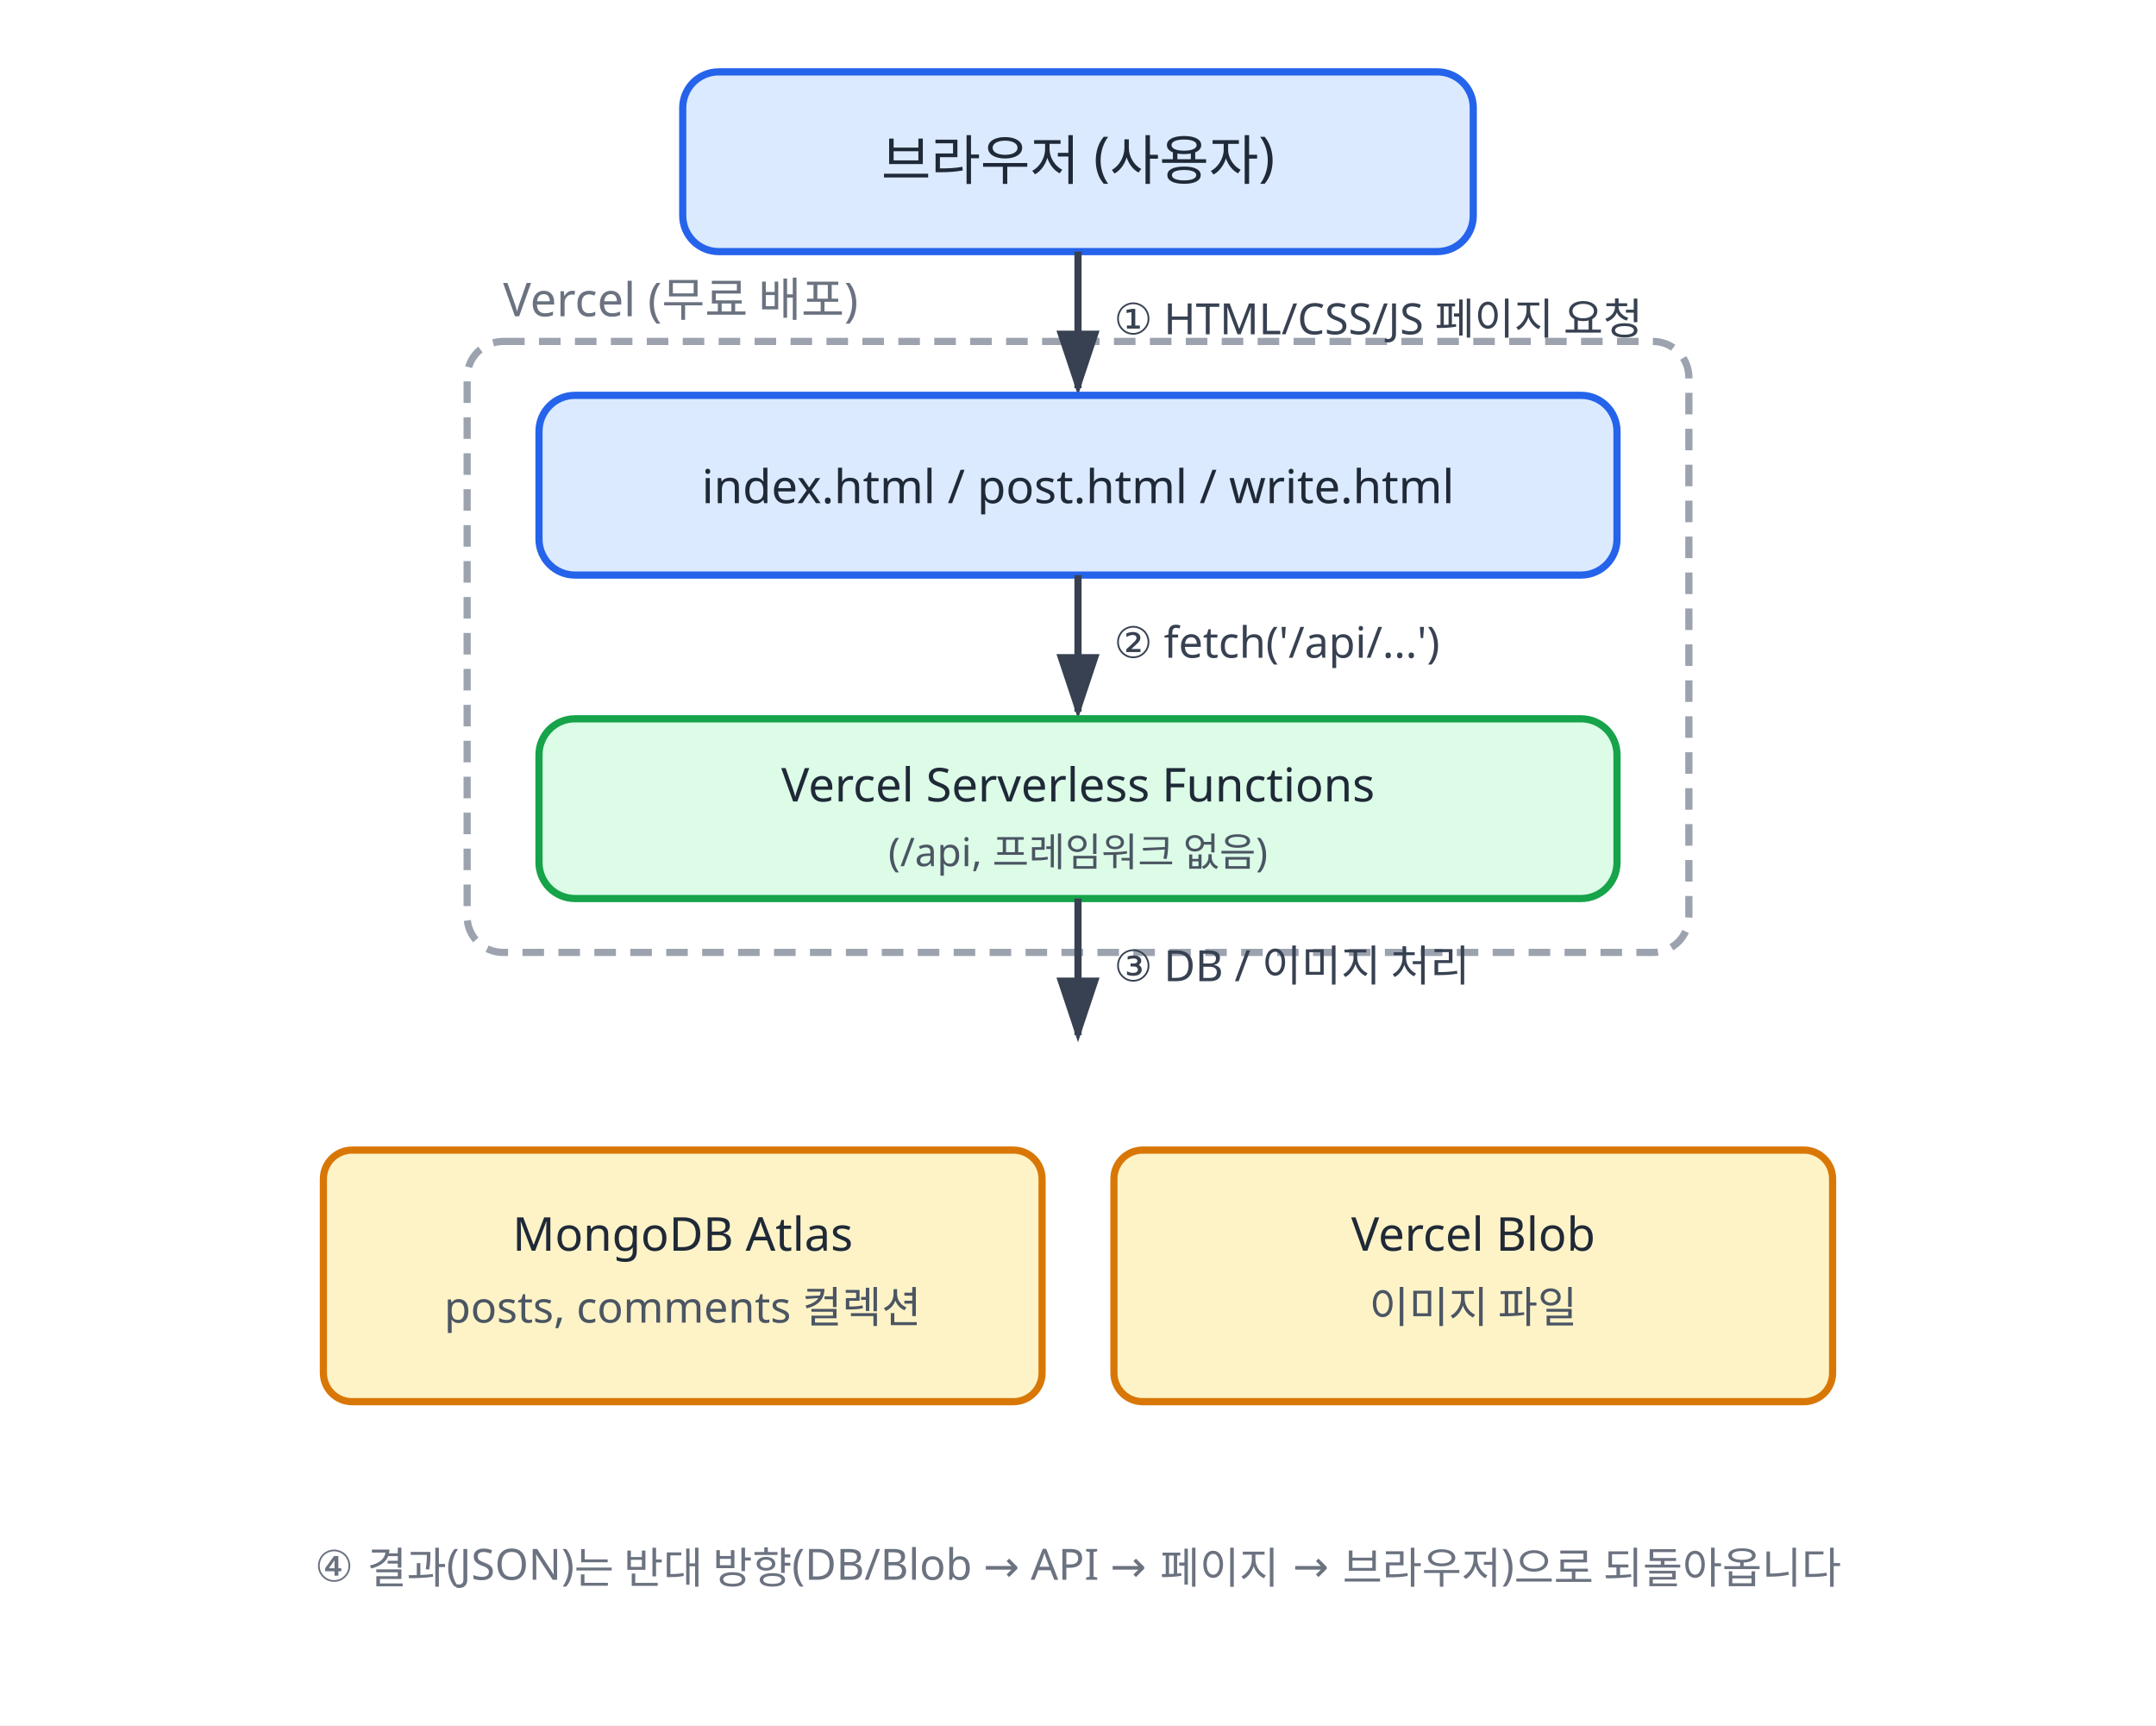
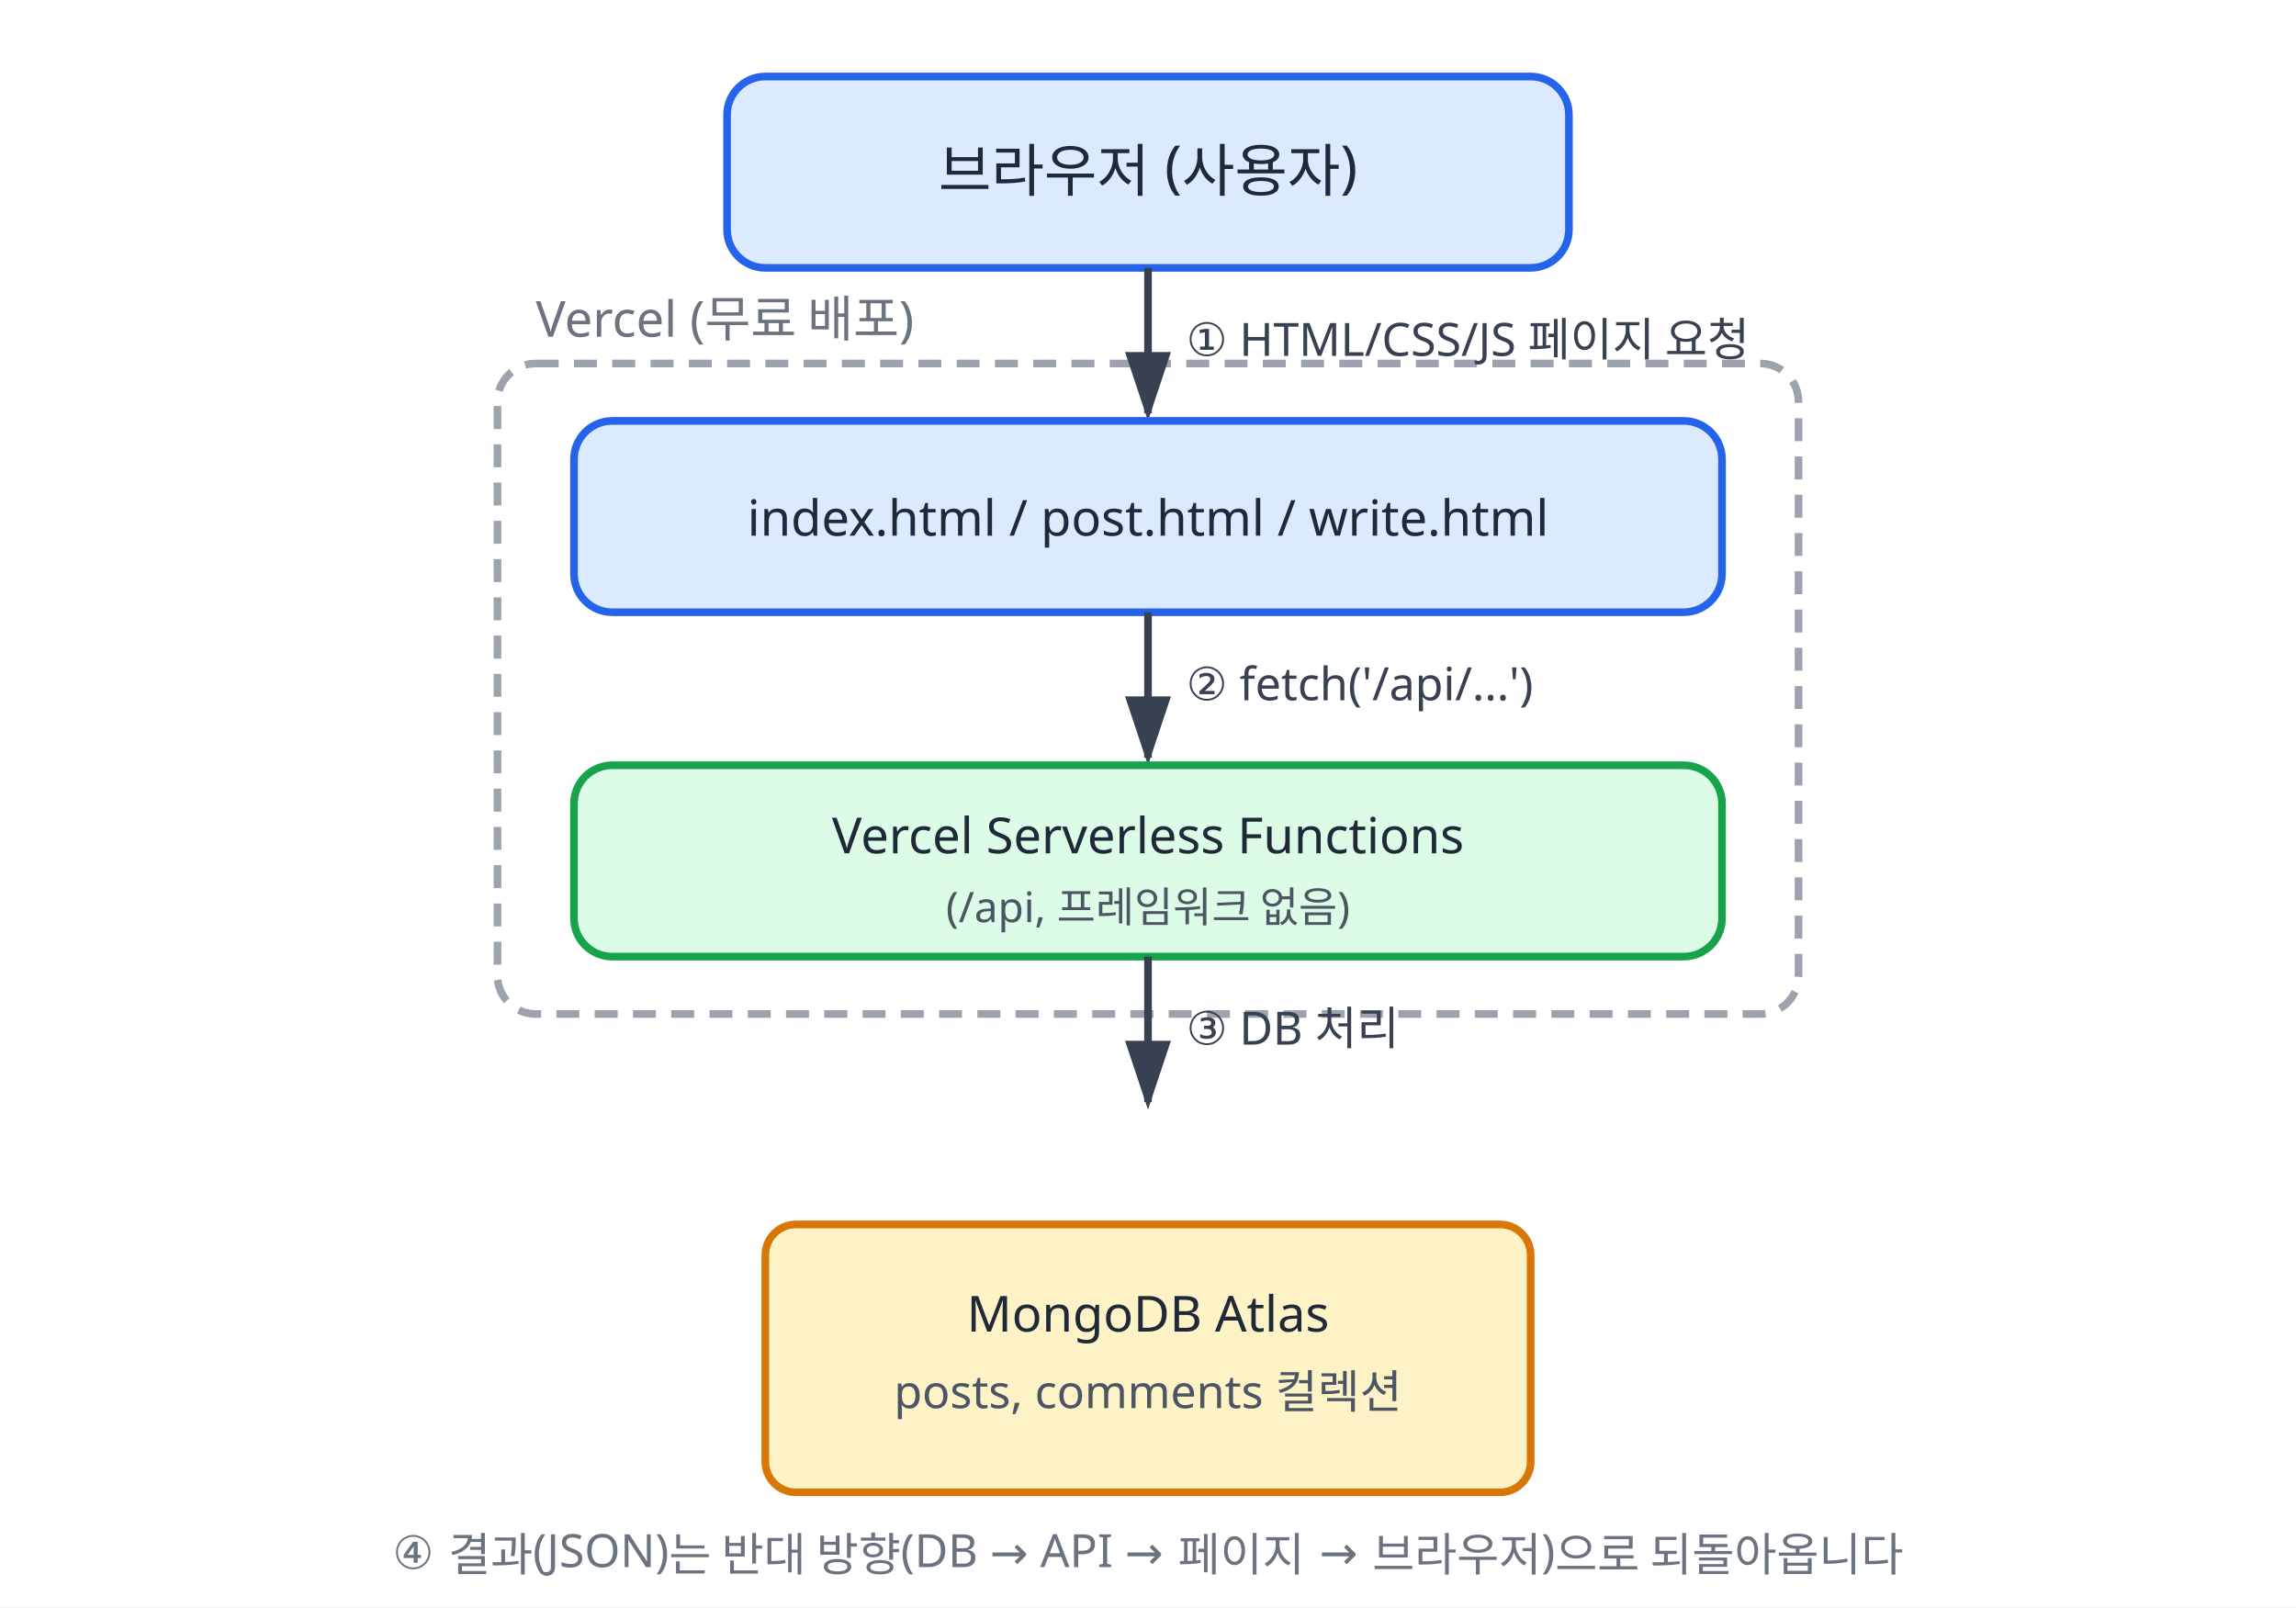
- <svg xmlns="http://www.w3.org/2000/svg" viewBox="0 0 600 480" font-family="sans-serif">
+ <svg xmlns="http://www.w3.org/2000/svg" viewBox="0 0 600 420" font-family="sans-serif">
  <defs>
    <marker id="arrow" markerWidth="10" markerHeight="10" refX="8" refY="3" orient="auto" markerUnits="strokeWidth">
      <path d="M0,0 L0,6 L9,3 z" fill="#374151" />
    </marker>
  </defs>
-   <rect x="0" y="0" width="600" height="480" fill="#ffffff" />
+   <rect x="0" y="0" width="600" height="420" fill="#ffffff" />
  <rect x="130" y="95" width="340" height="170" rx="10" fill="none" stroke="#9CA3AF" stroke-width="2" stroke-dasharray="6,4" />
  <text x="140" y="88" font-size="13" fill="#6B7280">Vercel (무료 배포)</text>
  <rect x="190" y="20" width="220" height="50" rx="10" fill="#DBEAFE" stroke="#2563EB" stroke-width="2" />
  <text x="300" y="50" text-anchor="middle" font-size="15" fill="#1f2937">브라우저 (사용자)</text>
  <line x1="300" y1="70" x2="300" y2="108" stroke="#374151" stroke-width="2" marker-end="url(#arrow)" />
  <text x="310" y="93" font-size="12" fill="#374151">① HTML/CSS/JS 페이지 요청</text>
  <rect x="150" y="110" width="300" height="50" rx="10" fill="#DBEAFE" stroke="#2563EB" stroke-width="2" />
  <text x="300" y="140" text-anchor="middle" font-size="13" fill="#1f2937">index.html / post.html / write.html</text>
  <line x1="300" y1="160" x2="300" y2="198" stroke="#374151" stroke-width="2" marker-end="url(#arrow)" />
  <text x="310" y="183" font-size="12" fill="#374151">② fetch('/api/...')</text>
  <rect x="150" y="200" width="300" height="50" rx="10" fill="#DCFCE7" stroke="#16A34A" stroke-width="2" />
  <text x="300" y="223" text-anchor="middle" font-size="13" fill="#1f2937">Vercel Serverless Functions</text>
  <text x="300" y="241" text-anchor="middle" font-size="11" fill="#4B5563">(/api, 프레임워크 없음)</text>
  <line x1="300" y1="250" x2="300" y2="288" stroke="#374151" stroke-width="2" marker-end="url(#arrow)" />
-   <text x="310" y="273" font-size="12" fill="#374151">③ DB / 이미지 처리</text>
-   <rect x="90" y="320" width="200" height="70" rx="8" fill="#FEF3C7" stroke="#D97706" stroke-width="2" />
-   <text x="190" y="348" text-anchor="middle" font-size="13" fill="#1f2937">MongoDB Atlas</text>
-   <text x="190" y="368" text-anchor="middle" font-size="12" fill="#4B5563">posts, comments 컬렉션</text>
-   <rect x="310" y="320" width="200" height="70" rx="8" fill="#FEF3C7" stroke="#D97706" stroke-width="2" />
-   <text x="410" y="348" text-anchor="middle" font-size="13" fill="#1f2937">Vercel Blob</text>
-   <text x="410" y="368" text-anchor="middle" font-size="12" fill="#4B5563">이미지 파일</text>
-   <text x="300" y="440" text-anchor="middle" font-size="12" fill="#6B7280">④ 결과(JSON)는 반대 방향(DB/Blob → API → 페이지 → 브라우저)으로 되돌아옵니다</text>
+   <text x="310" y="273" font-size="12" fill="#374151">③ DB 처리</text>
+   <rect x="200" y="320" width="200" height="70" rx="8" fill="#FEF3C7" stroke="#D97706" stroke-width="2" />
+   <text x="300" y="348" text-anchor="middle" font-size="13" fill="#1f2937">MongoDB Atlas</text>
+   <text x="300" y="368" text-anchor="middle" font-size="12" fill="#4B5563">posts, comments 컬렉션</text>
+   <text x="300" y="410" text-anchor="middle" font-size="12" fill="#6B7280">④ 결과(JSON)는 반대 방향(DB → API → 페이지 → 브라우저)으로 되돌아옵니다</text>
</svg>
